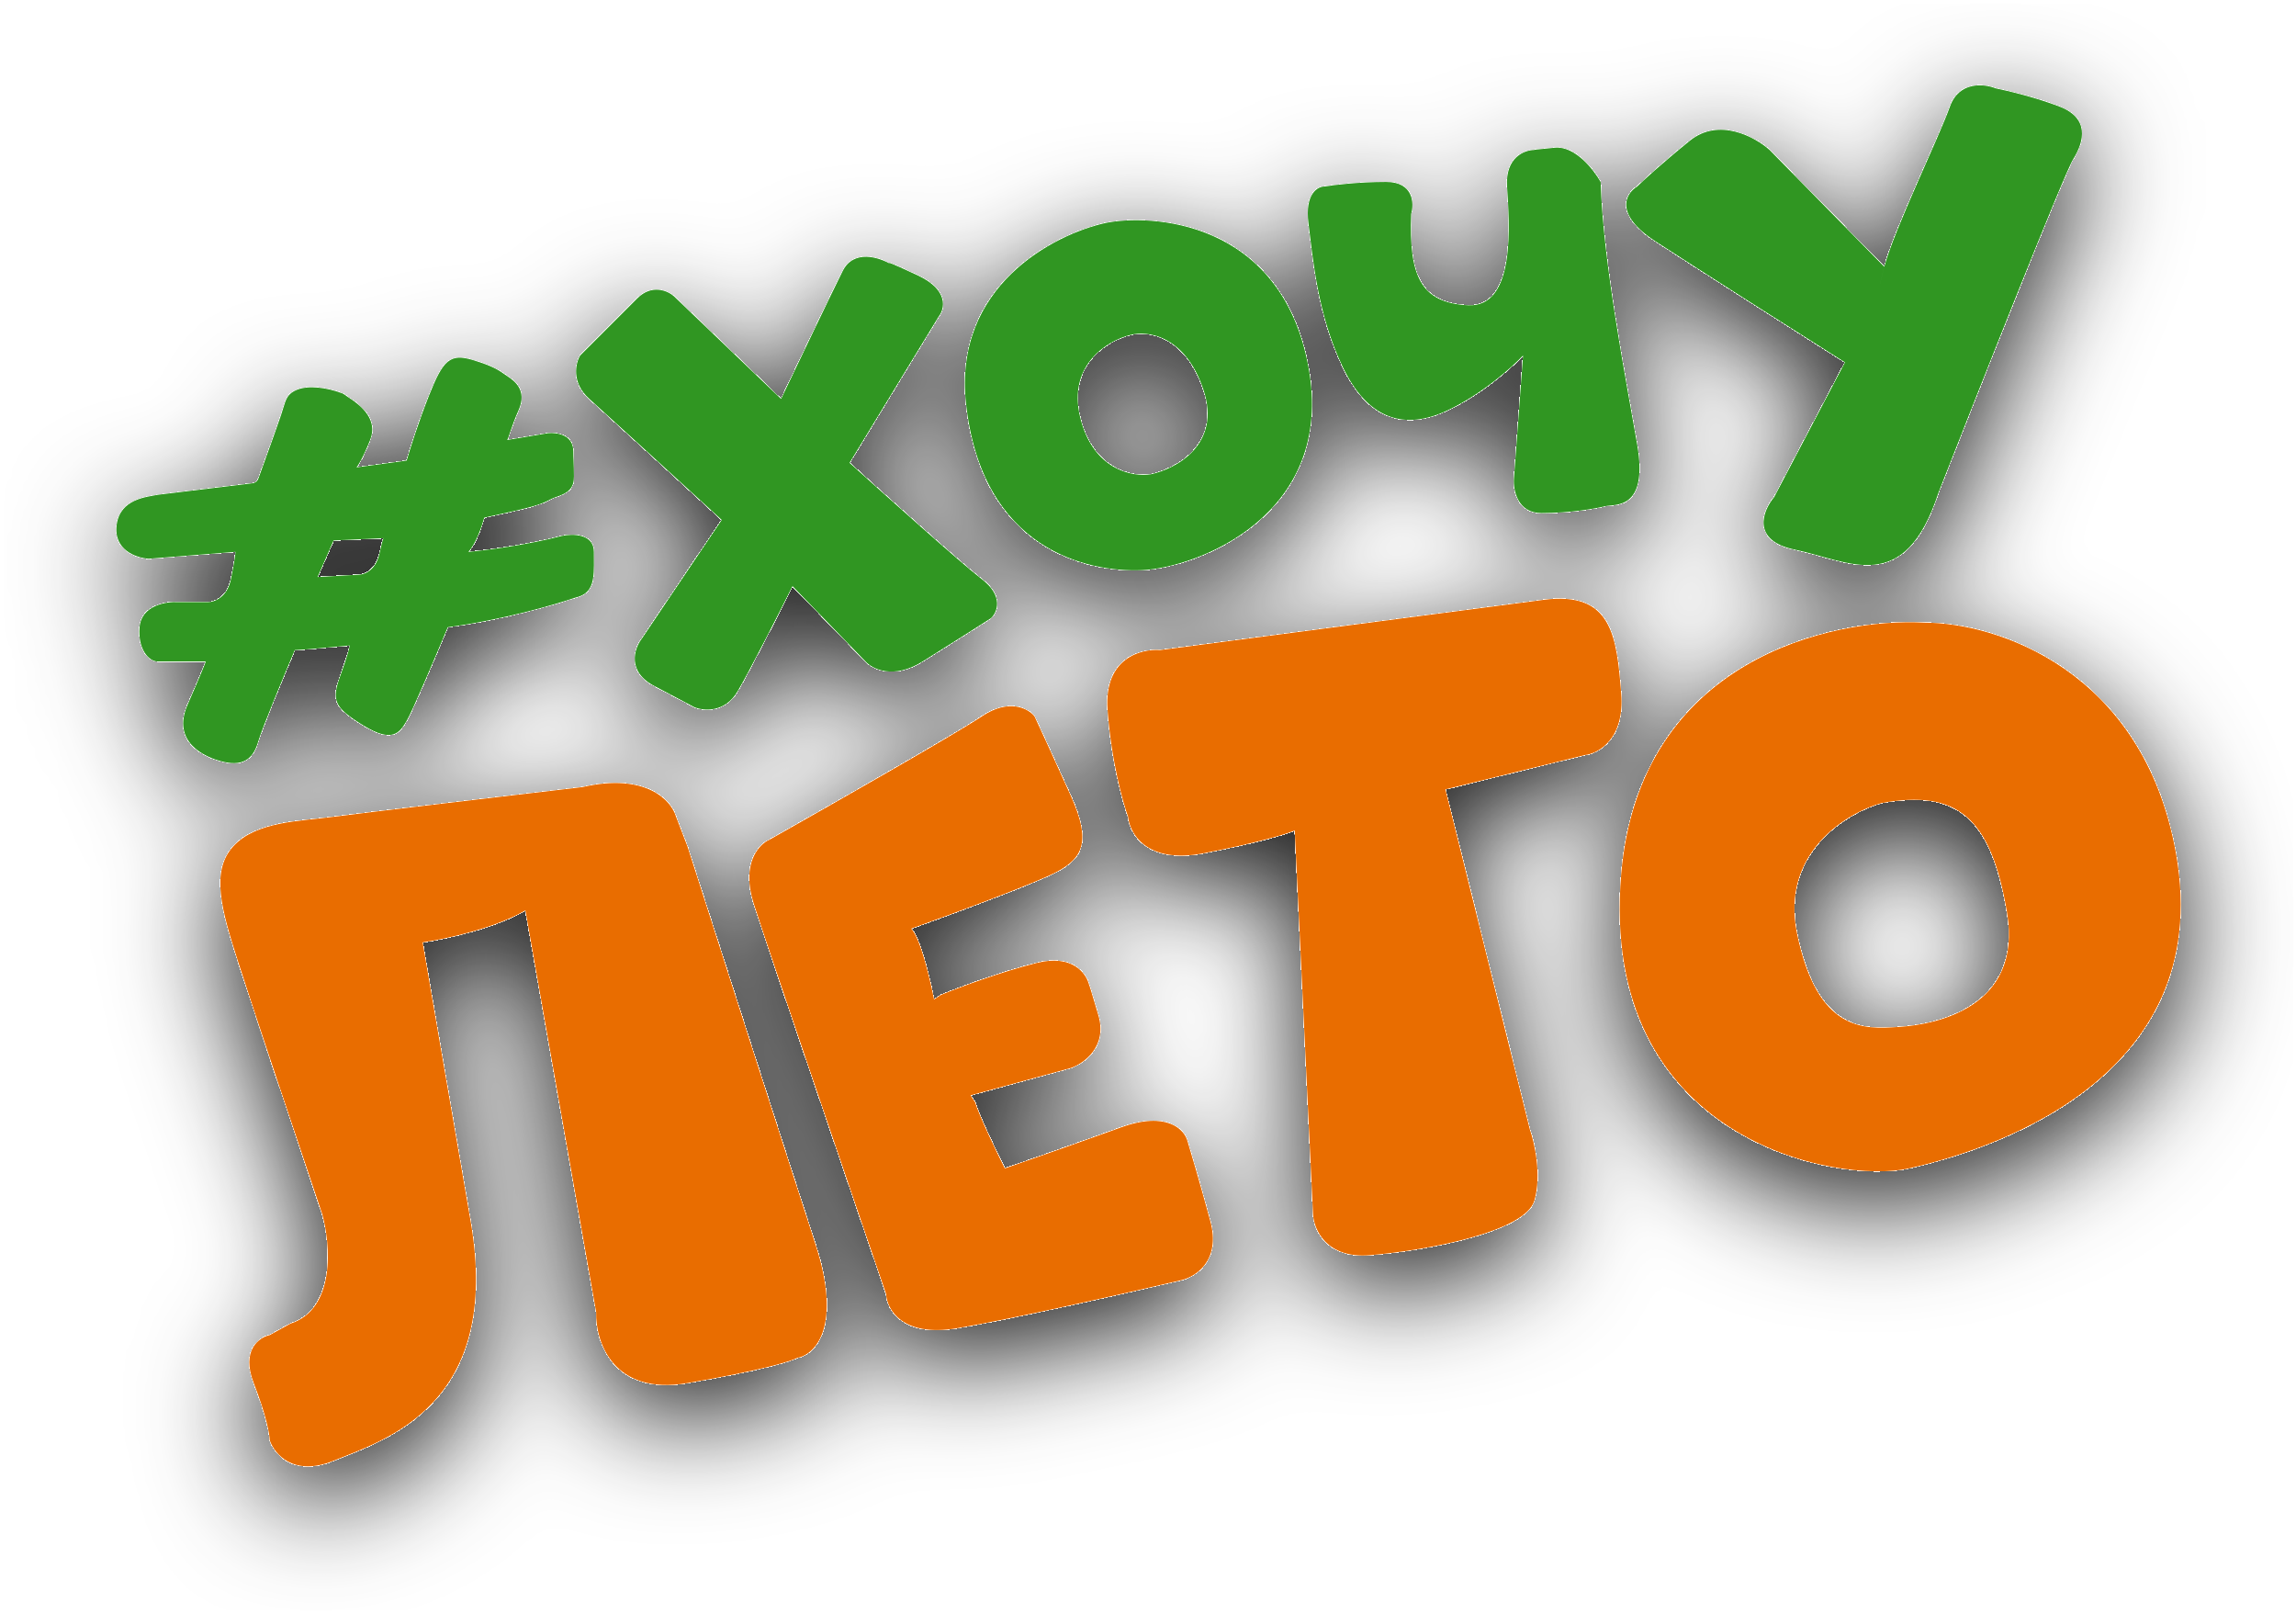
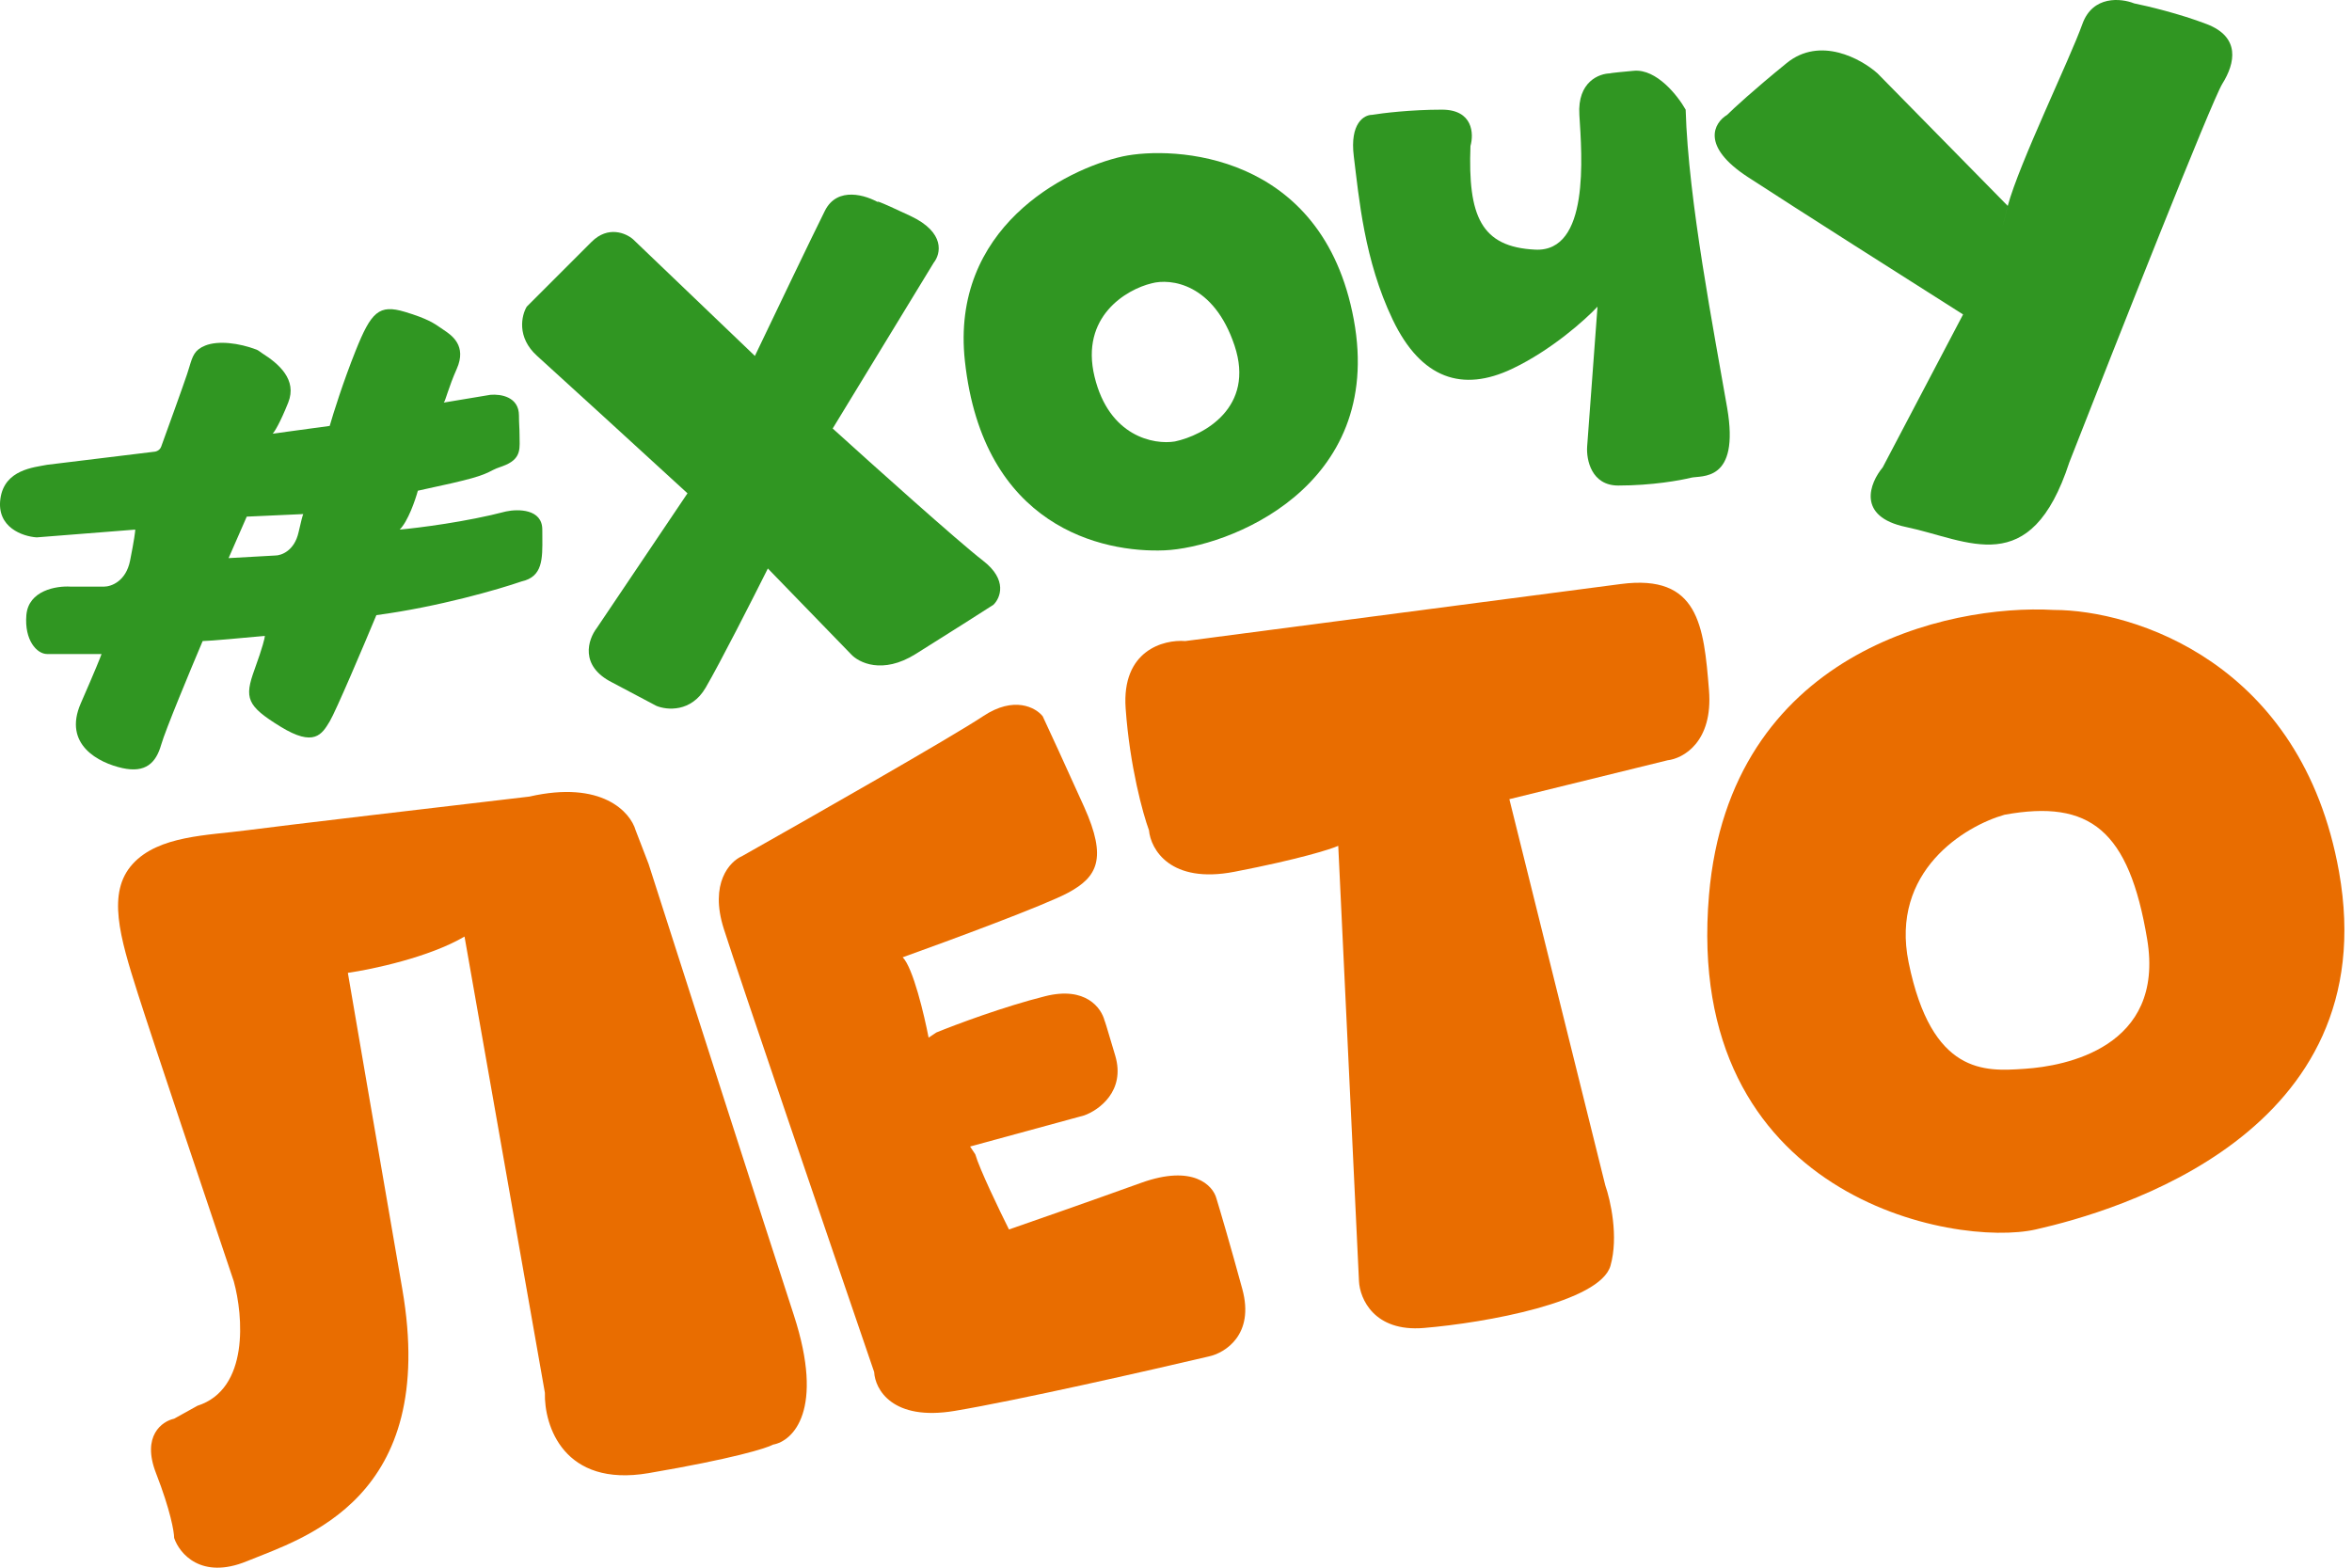
- <svg xmlns="http://www.w3.org/2000/svg" width="296" height="208" viewBox="0 0 296 208" fill="none">
-   <g filter="url(#filter0_d_71_118)">
-     <path fill-rule="evenodd" clip-rule="evenodd" d="M33.297 61.714C34.082 59.556 35.769 54.886 36.24 53.473C36.341 53.171 36.424 52.895 36.501 52.642C36.872 51.414 37.081 50.724 38.301 50.236C39.772 49.647 42.127 49.941 44.12 50.696C44.343 50.781 44.541 50.97 44.776 51.118C46.623 52.287 48.763 54.099 47.719 56.71C46.777 59.065 46.149 60.046 45.953 60.242L52.428 59.359C52.82 57.986 53.958 54.356 55.371 50.824C57.137 46.409 58.02 45.526 60.963 46.409C63.517 47.175 64.298 47.72 65.037 48.235C65.15 48.314 65.261 48.392 65.378 48.469C66.261 49.058 68.027 50.236 66.85 52.884C65.908 55.003 65.574 56.514 65.378 56.71L70.676 55.828C71.853 55.729 73.913 56.05 73.913 58.182C73.913 59.065 73.979 59.654 73.979 60.38C73.979 61.799 74.249 62.971 72.442 63.774C71.84 64.041 71.559 64.068 70.97 64.363C69.658 65.057 68.805 65.352 62.435 66.717C62.14 67.796 61.316 70.19 60.374 71.132C62.533 70.936 67.968 70.249 72.442 69.072C73.815 68.778 76.562 68.778 76.562 71.132C76.562 71.406 76.565 71.674 76.567 71.937C76.591 74.498 76.61 76.484 74.207 77.018C71.657 77.901 64.789 79.903 57.726 80.845C56.254 84.376 53.134 91.734 52.428 92.912C51.545 94.383 50.662 95.855 46.836 93.5C43.01 91.146 42.715 90.263 43.893 87.025C44.834 84.435 45.07 83.395 45.07 83.199C43.01 83.395 38.713 83.788 38.006 83.788C36.633 87.025 33.768 93.912 33.297 95.561C32.709 97.621 31.531 98.798 28.882 98.209C26.233 97.621 22.113 95.561 24.173 90.852C25.821 87.084 26.43 85.554 26.528 85.259H20.347C19.17 85.259 17.757 83.67 17.993 80.845C18.228 78.019 21.426 77.509 22.996 77.607H26.822C27.607 77.607 29.294 77.019 29.765 74.664C30.236 72.309 30.354 71.328 30.354 71.132L19.17 72.015C17.6 71.917 14.578 70.897 15.049 67.6C15.52 64.304 18.876 64.068 20.347 63.774L32.414 62.303C32.637 62.303 33.126 62.185 33.297 61.714ZM46.247 74.075L40.95 74.37L43.01 69.66L49.425 69.369C49.349 69.543 49.193 70.091 48.896 71.426C48.425 73.546 46.934 74.075 46.247 74.075Z" fill="#309622" />
-     <path d="M100.696 51.413L86.863 38.168C86.079 37.482 84.038 36.579 82.154 38.463L74.796 45.821C74.208 46.802 73.619 49.294 75.974 51.413C78.328 53.532 88.335 62.695 93.044 67.012L82.743 82.316C81.762 83.592 80.742 86.613 84.509 88.497L89.512 91.146C90.689 91.636 93.456 91.911 95.104 89.085C96.752 86.26 100.5 78.882 102.168 75.547L111.586 85.259C112.469 86.24 115.177 87.614 118.944 85.259C122.711 82.905 126.4 80.55 127.774 79.667C128.559 78.909 129.422 76.846 126.596 74.664C123.771 72.482 114.039 63.748 109.526 59.654L121.004 40.817C121.789 39.836 122.358 37.403 118.355 35.519C114.353 33.636 114.333 33.754 114.824 34.048C113.352 33.165 110.056 32.105 108.643 34.931C107.23 37.756 102.757 47.096 100.696 51.413Z" fill="#309622" />
-     <path d="M181.928 27.573C182.321 26.199 182.223 23.452 178.691 23.452C175.159 23.452 171.922 23.845 170.744 24.041C169.861 24.041 168.213 24.983 168.684 28.75C169.273 33.459 169.861 40.523 173.099 47.292C176.336 54.061 181.046 55.533 186.638 52.884C191.111 50.765 194.977 47.292 196.35 45.821L195.173 61.714C195.075 63.185 195.644 66.129 198.705 66.129C202.531 66.129 205.768 65.54 206.946 65.246C208.123 64.951 212.538 65.834 211.066 57.299C209.594 48.764 206.651 33.753 206.357 23.452C205.474 21.883 203.061 18.802 200.471 19.038C197.881 19.273 197.625 19.332 197.822 19.332C196.546 19.332 194.054 20.274 194.29 24.041C194.584 28.75 195.467 39.64 189.286 39.346C183.106 39.051 181.634 35.519 181.928 27.573Z" fill="#309622" />
-     <path fill-rule="evenodd" clip-rule="evenodd" d="M142.49 28.75C135.818 30.222 122.888 36.932 124.536 52.001C126.596 70.838 140.135 73.781 147.199 73.487C154.262 73.192 172.216 66.423 168.684 47.292C165.152 28.161 148.082 27.573 142.49 28.75ZM139.252 53.767C137.604 46.939 142.882 43.858 145.727 43.172C147.886 42.583 152.791 43.172 155.145 50.235C157.5 57.299 151.614 60.438 148.376 61.125C146.022 61.517 140.9 60.595 139.252 53.767Z" fill="#309622" />
-     <path d="M249.916 63.48C255.214 49.941 266.104 22.393 267.281 20.509C268.753 18.154 269.341 15.211 265.515 13.74C262.454 12.562 258.746 11.68 257.274 11.385C255.803 10.796 252.565 10.443 251.388 13.74C249.942 17.787 244.238 29.501 242.92 34.379C242.505 36.034 241.911 38.404 242.853 34.636C242.873 34.553 242.896 34.467 242.92 34.379L228.137 19.332C226.273 17.664 221.603 15.094 217.835 18.154C214.068 21.215 211.753 23.354 211.066 24.041C209.594 24.924 208.005 27.573 213.421 31.105C218.836 34.636 231.963 42.975 237.849 46.703L228.725 64.068C227.254 65.834 225.723 69.66 231.374 70.838C238.438 72.309 245.501 77.018 249.916 63.48Z" fill="#309622" />
-     <path d="M43.01 105.273C46.542 104.802 65.869 102.526 75.091 101.447C83.332 99.563 86.569 103.213 87.158 105.273L88.63 109.099C92.652 121.657 101.58 149.48 105.112 160.31C108.643 171.141 105.014 174.634 102.757 175.026C102.07 175.419 98.283 176.616 88.63 178.264C78.976 179.912 76.759 172.868 76.857 169.14L67.733 117.34C63.73 119.694 57.236 121.068 54.489 121.46C55.175 125.483 57.373 138.295 60.669 157.367C64.79 181.207 49.485 185.622 43.01 188.271C37.83 190.39 35.358 187.388 34.769 185.622C34.769 184.935 34.357 182.502 32.709 178.264C31.061 174.026 33.396 172.378 34.769 172.083L37.418 170.612C43.305 168.728 42.618 160.409 41.539 156.484C38.595 147.753 32.297 128.995 30.649 123.815C28.588 117.34 27.117 112.336 30.06 109.099C33.003 105.861 38.595 105.861 43.01 105.273Z" fill="#E96D00" />
-     <path d="M133.366 92.323C132.581 91.342 130.129 89.968 126.597 92.323C123.065 94.677 106.878 103.899 99.225 108.216C97.852 108.805 95.517 111.277 97.165 116.457C98.813 121.637 109.232 152.168 114.236 166.785C114.334 168.748 116.296 172.377 123.359 171.2C130.423 170.023 145.531 166.589 152.203 165.02C154.067 164.627 157.442 162.547 156.029 157.367C154.616 152.187 153.478 148.341 153.086 147.066C152.693 145.594 150.437 143.181 144.55 145.3C138.664 147.419 132.091 149.715 129.54 150.598C128.461 148.44 126.185 143.711 125.714 142.063L125.125 141.18L138.075 137.648C139.743 137.059 142.784 134.881 141.607 130.878C140.608 127.482 140.386 126.812 140.402 126.927C140.035 125.436 138.239 122.965 133.661 124.109C128.951 125.286 123.458 127.347 121.299 128.23L120.416 128.818C119.926 126.267 118.65 120.872 117.473 119.694C122.673 117.83 133.719 113.749 136.309 112.336C139.547 110.57 140.724 108.51 138.075 102.624C135.956 97.915 134.053 93.794 133.366 92.323Z" fill="#E96D00" />
-     <path d="M149.554 83.787L198.999 77.312C207.829 76.156 208.418 82.022 209.006 89.379C209.477 95.266 206.063 97.13 204.297 97.326L186.344 101.741L197.234 145.594C197.822 147.262 198.764 151.422 197.822 154.718C196.645 158.839 183.695 161.193 176.631 161.782C170.98 162.253 169.371 158.446 169.273 156.484L166.919 107.039C166.036 107.431 162.445 108.569 155.146 109.982C147.847 111.395 145.63 107.431 145.433 105.273C144.747 103.409 143.255 98.032 142.784 91.44C142.314 84.847 147.101 83.591 149.554 83.787Z" fill="#E96D00" />
-     <path fill-rule="evenodd" clip-rule="evenodd" d="M248.151 80.255C236.084 79.569 211.361 85.082 209.006 112.631C206.063 147.066 236.967 152.658 246.091 150.598C255.214 148.538 285.824 139.708 280.526 109.982C276.288 86.201 257.177 80.255 248.151 80.255ZM231.669 120.283C229.55 109.923 238.046 104.782 242.559 103.507C252.271 101.741 256.686 105.273 258.746 117.634C260.807 129.995 249.328 132.056 244.913 132.35L244.74 132.362C240.338 132.657 234.283 133.064 231.669 120.283Z" fill="#E96D00" />
-   </g>
-   <defs>
-     <filter id="filter0_d_71_118" x="0.5" y="0.5" width="295.137" height="207" filterUnits="userSpaceOnUse" color-interpolation-filters="sRGB">
-       <feFlood flood-opacity="0" result="BackgroundImageFix" />
-       <feColorMatrix in="SourceAlpha" type="matrix" values="0 0 0 0 0 0 0 0 0 0 0 0 0 0 0 0 0 0 127 0" result="hardAlpha" />
-       <feOffset dy="4" />
-       <feGaussianBlur stdDeviation="7.25" />
-       <feComposite in2="hardAlpha" operator="out" />
-       <feColorMatrix type="matrix" values="0 0 0 0 0 0 0 0 0 0 0 0 0 0 0 0 0 0 0.89 0" />
-       <feBlend mode="normal" in2="BackgroundImageFix" result="effect1_dropShadow_71_118" />
-       <feBlend mode="normal" in="SourceGraphic" in2="effect1_dropShadow_71_118" result="shape" />
-     </filter>
-   </defs>
+ <svg xmlns="http://www.w3.org/2000/svg" width="267" height="178" viewBox="0 0 267 178" fill="none">
+   <path fill-rule="evenodd" clip-rule="evenodd" d="M18.297 50.714C19.082 48.556 20.769 43.886 21.24 42.473C21.341 42.171 21.424 41.895 21.501 41.642C21.872 40.414 22.081 39.724 23.301 39.236C24.772 38.647 27.127 38.941 29.119 39.696C29.343 39.781 29.541 39.97 29.776 40.118C31.623 41.287 33.763 43.099 32.719 45.71C31.777 48.065 31.149 49.046 30.953 49.242L37.428 48.359C37.82 46.986 38.958 43.356 40.371 39.824C42.137 35.409 43.02 34.526 45.963 35.409C48.517 36.175 49.298 36.72 50.037 37.235C50.15 37.314 50.261 37.392 50.378 37.469C51.261 38.058 53.027 39.236 51.85 41.884C50.908 44.003 50.574 45.514 50.378 45.71L55.676 44.828C56.853 44.729 58.913 45.05 58.913 47.182C58.913 48.065 58.979 48.654 58.979 49.38C58.979 50.799 59.248 51.971 57.442 52.774C56.84 53.041 56.559 53.068 55.97 53.363C54.658 54.057 53.805 54.352 47.435 55.717C47.14 56.797 46.316 59.19 45.374 60.132C47.533 59.936 52.968 59.249 57.442 58.072C58.815 57.778 61.562 57.778 61.562 60.132C61.562 60.406 61.565 60.674 61.567 60.937C61.591 63.498 61.61 65.484 59.208 66.018C56.657 66.901 49.789 68.903 42.726 69.845C41.254 73.376 38.134 80.734 37.428 81.912C36.545 83.383 35.662 84.855 31.836 82.5C28.01 80.146 27.715 79.263 28.893 76.025C29.834 73.435 30.07 72.395 30.07 72.199C28.01 72.395 23.713 72.788 23.006 72.788C21.633 76.025 18.768 82.912 18.297 84.561C17.709 86.621 16.531 87.798 13.882 87.209C11.233 86.621 7.113 84.561 9.173 79.852C10.821 76.084 11.43 74.554 11.528 74.259H5.347C4.17 74.259 2.757 72.67 2.993 69.845C3.228 67.019 6.426 66.509 7.996 66.607H11.822C12.607 66.607 14.294 66.019 14.765 63.664C15.236 61.309 15.354 60.328 15.354 60.132L4.17 61.015C2.6 60.917 -0.422 59.897 0.049 56.6C0.52 53.304 3.876 53.068 5.347 52.774L17.414 51.303C17.637 51.303 18.126 51.185 18.297 50.714ZM31.247 63.075L25.95 63.37L28.01 58.66L34.425 58.369C34.349 58.543 34.193 59.092 33.896 60.426C33.425 62.545 31.934 63.075 31.247 63.075Z" fill="#309622" />
+   <path d="M85.696 40.413L71.863 27.168C71.079 26.482 69.038 25.579 67.154 27.463L59.796 34.821C59.208 35.802 58.619 38.294 60.974 40.413C63.328 42.532 73.335 51.695 78.044 56.012L67.743 71.316C66.762 72.592 65.742 75.613 69.509 77.497L74.512 80.146C75.689 80.636 78.456 80.911 80.104 78.085C81.752 75.26 85.5 67.882 87.168 64.547L96.586 74.259C97.469 75.24 100.177 76.614 103.944 74.259C107.711 71.905 111.4 69.55 112.774 68.667C113.559 67.909 114.422 65.846 111.596 63.664C108.771 61.482 99.039 52.748 94.526 48.654L106.004 29.817C106.789 28.836 107.358 26.403 103.355 24.519C99.353 22.636 99.333 22.753 99.824 23.048C98.352 22.165 95.056 21.105 93.643 23.931C92.23 26.756 87.757 36.096 85.696 40.413Z" fill="#309622" />
+   <path d="M166.928 16.573C167.321 15.199 167.223 12.452 163.691 12.452C160.159 12.452 156.922 12.845 155.744 13.041C154.861 13.041 153.213 13.983 153.684 17.75C154.273 22.459 154.861 29.523 158.099 36.292C161.336 43.061 166.046 44.533 171.638 41.884C176.111 39.765 179.977 36.292 181.35 34.821L180.173 50.714C180.075 52.185 180.644 55.129 183.705 55.129C187.531 55.129 190.768 54.54 191.946 54.246C193.123 53.951 197.538 54.834 196.066 46.299C194.594 37.764 191.651 22.753 191.357 12.452C190.474 10.883 188.061 7.802 185.471 8.037C182.881 8.273 182.625 8.332 182.822 8.332C181.546 8.332 179.054 9.274 179.29 13.041C179.584 17.75 180.467 28.64 174.286 28.346C168.106 28.051 166.634 24.519 166.928 16.573Z" fill="#309622" />
+   <path fill-rule="evenodd" clip-rule="evenodd" d="M127.49 17.75C120.818 19.222 107.888 25.932 109.536 41.001C111.596 59.838 125.135 62.781 132.199 62.487C139.262 62.192 157.216 55.423 153.684 36.292C150.152 17.161 133.082 16.573 127.49 17.75ZM124.252 42.767C122.604 35.939 127.882 32.858 130.727 32.172C132.886 31.583 137.791 32.172 140.145 39.235C142.5 46.299 136.614 49.438 133.376 50.125C131.022 50.517 125.9 49.595 124.252 42.767Z" fill="#309622" />
+   <path d="M234.916 52.48C240.214 38.941 251.104 11.393 252.281 9.509C253.753 7.155 254.341 4.211 250.515 2.74C247.454 1.562 243.746 0.679 242.274 0.385C240.803 -0.203 237.565 -0.557 236.388 2.74C234.942 6.787 229.238 18.501 227.92 23.378C227.505 25.034 226.911 27.404 227.853 23.636C227.873 23.553 227.896 23.467 227.92 23.378L213.137 8.332C211.273 6.664 206.603 4.094 202.835 7.154C199.068 10.215 196.753 12.354 196.066 13.041C194.594 13.924 193.005 16.573 198.421 20.105C203.836 23.636 216.963 31.975 222.849 35.703L213.725 53.068C212.254 54.834 210.723 58.66 216.374 59.838C223.438 61.309 230.501 66.018 234.916 52.48Z" fill="#309622" />
+   <path d="M28.01 94.273C31.542 93.802 50.869 91.526 60.091 90.447C68.332 88.563 71.569 92.213 72.158 94.273L73.63 98.099C77.652 110.657 86.58 138.48 90.112 149.31C93.643 160.141 90.013 163.634 87.757 164.026C87.07 164.419 83.283 165.616 73.63 167.264C63.976 168.912 61.759 161.868 61.857 158.14L52.733 106.34C48.73 108.694 42.236 110.068 39.489 110.46C40.175 114.483 42.373 127.295 45.669 146.367C49.79 170.207 34.485 174.622 28.01 177.271C22.83 179.39 20.358 176.388 19.769 174.622C19.769 173.935 19.357 171.502 17.709 167.264C16.061 163.026 18.396 161.378 19.769 161.083L22.418 159.612C28.305 157.728 27.618 149.409 26.539 145.484C23.595 136.753 17.297 117.995 15.649 112.815C13.588 106.34 12.117 101.336 15.06 98.099C18.003 94.861 23.595 94.861 28.01 94.273Z" fill="#E96D00" />
+   <path d="M118.366 81.323C117.581 80.342 115.129 78.968 111.597 81.323C108.065 83.677 91.877 92.899 84.225 97.216C82.852 97.805 80.517 100.277 82.165 105.457C83.813 110.637 94.232 141.168 99.236 155.785C99.334 157.748 101.296 161.377 108.359 160.2C115.423 159.023 130.531 155.589 137.203 154.02C139.067 153.627 142.442 151.547 141.029 146.367C139.616 141.187 138.478 137.341 138.086 136.066C137.693 134.594 135.437 132.181 129.55 134.3C123.664 136.419 117.091 138.715 114.54 139.598C113.461 137.44 111.185 132.711 110.714 131.063L110.125 130.18L123.075 126.648C124.743 126.059 127.784 123.881 126.607 119.878C125.608 116.482 125.386 115.812 125.402 115.927C125.035 114.436 123.239 111.965 118.661 113.109C113.951 114.286 108.458 116.347 106.299 117.23L105.416 117.818C104.926 115.267 103.65 109.872 102.473 108.694C107.673 106.83 118.719 102.749 121.309 101.336C124.547 99.57 125.724 97.51 123.075 91.624C120.956 86.915 119.053 82.794 118.366 81.323Z" fill="#E96D00" />
+   <path d="M134.554 72.787L183.999 66.312C192.829 65.156 193.418 71.022 194.006 78.379C194.477 84.266 191.063 86.13 189.297 86.326L171.344 90.741L182.234 134.594C182.822 136.262 183.764 140.422 182.822 143.718C181.645 147.839 168.695 150.193 161.631 150.782C155.98 151.253 154.371 147.446 154.273 145.484L151.919 96.039C151.036 96.431 147.445 97.569 140.146 98.982C132.847 100.395 130.63 96.431 130.433 94.273C129.747 92.409 128.255 87.032 127.784 80.44C127.314 73.847 132.101 72.591 134.554 72.787Z" fill="#E96D00" />
+   <path fill-rule="evenodd" clip-rule="evenodd" d="M233.151 69.255C221.084 68.569 196.361 74.082 194.006 101.631C191.063 136.066 221.967 141.658 231.091 139.598C240.214 137.538 270.824 128.708 265.526 98.982C261.288 75.201 242.177 69.255 233.151 69.255ZM216.669 109.283C214.55 98.923 223.046 93.782 227.559 92.507C237.271 90.741 241.686 94.273 243.746 106.634C245.807 118.995 234.328 121.056 229.913 121.35L229.74 121.362C225.338 121.657 219.283 122.064 216.669 109.283Z" fill="#E96D00" />
</svg>
